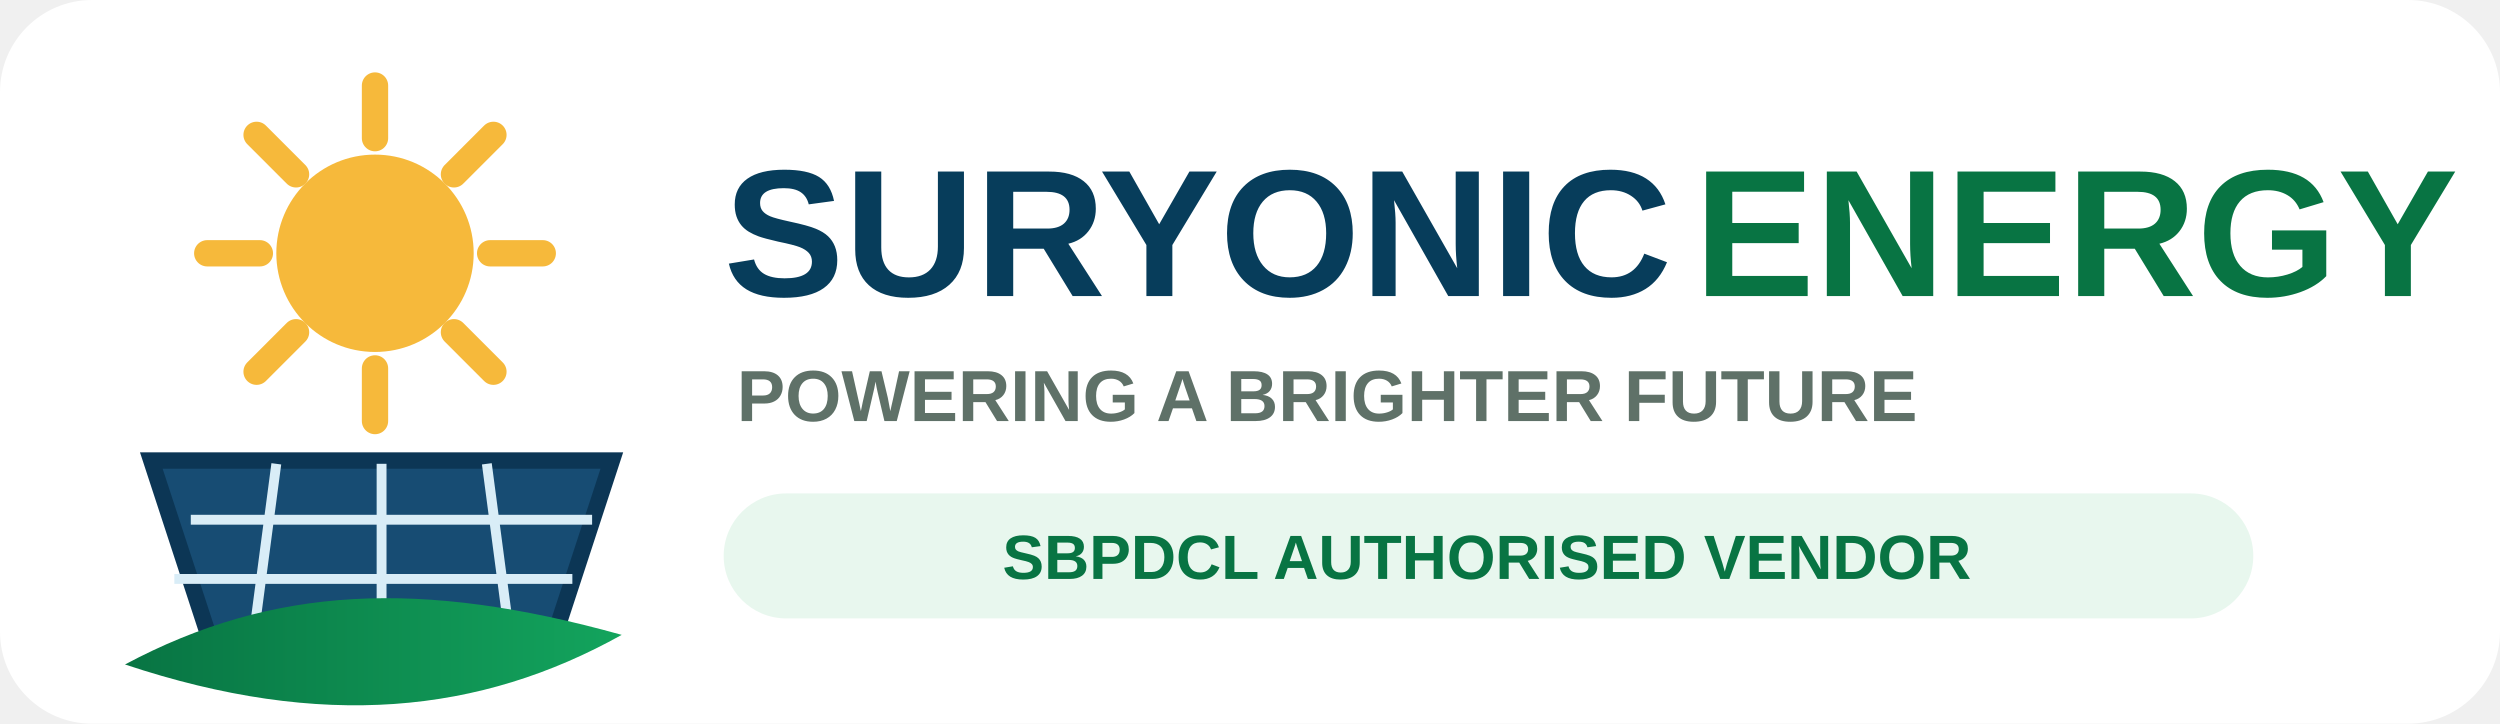
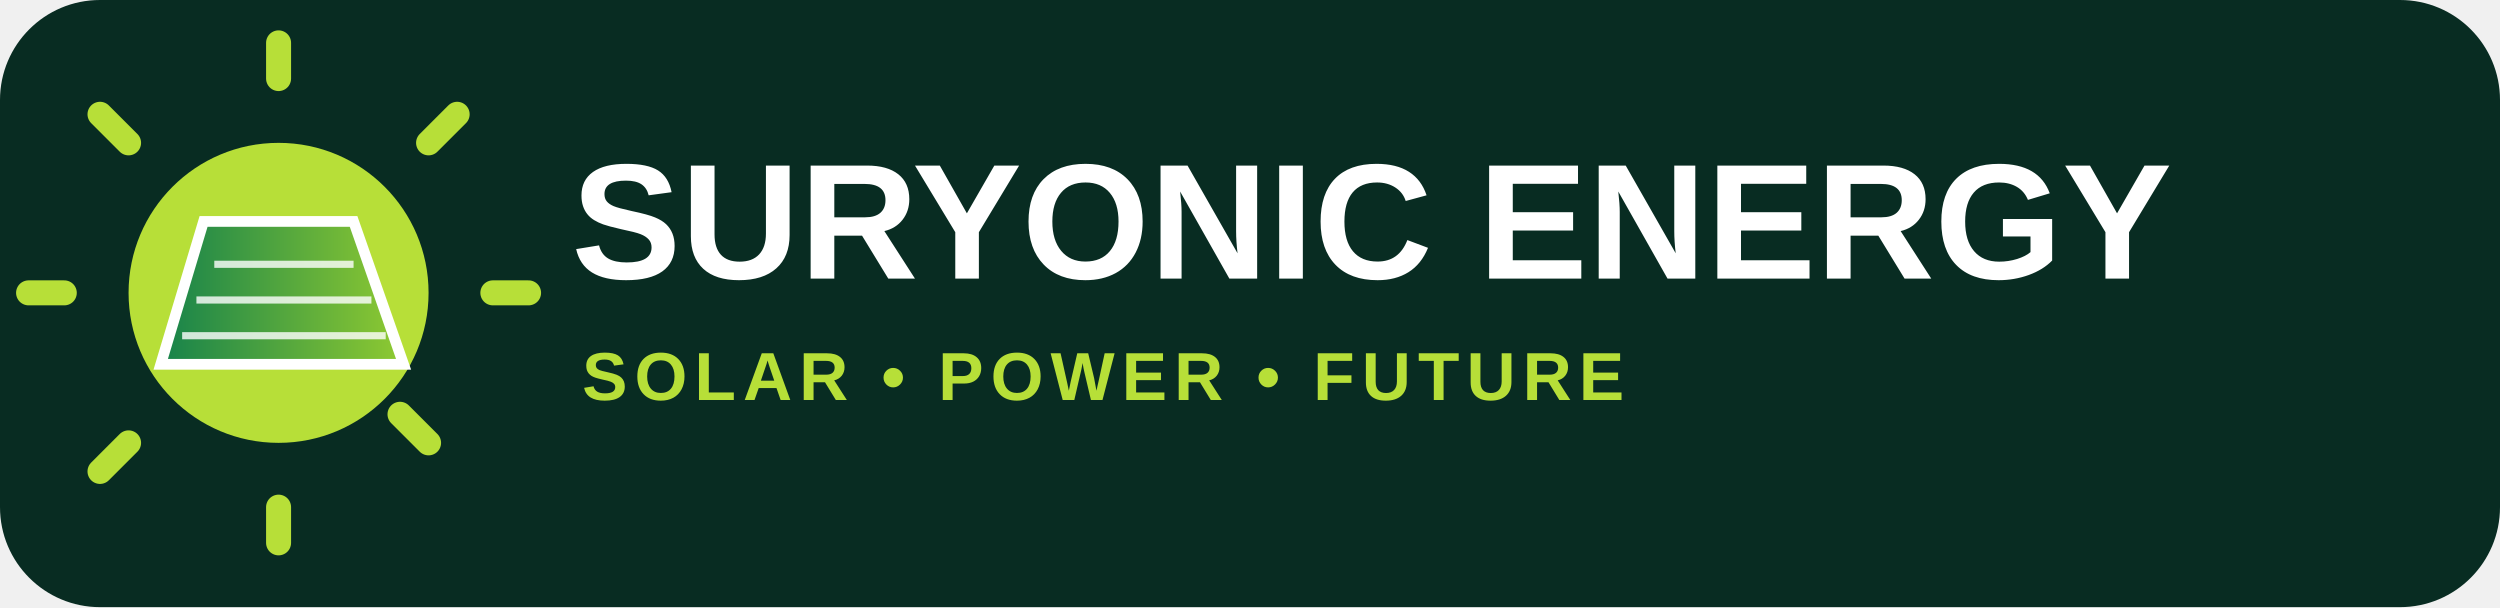
- <svg xmlns="http://www.w3.org/2000/svg" viewBox="0 0 760 220">
+ <svg xmlns="http://www.w3.org/2000/svg" viewBox="0 0 700 170">
  <defs>
    <linearGradient id="g" x1="0" x2="1">
-       <stop stop-color="#087443" />
-       <stop offset="1" stop-color="#13a45d" />
+       <stop stop-color="#16824b" />
+       <stop offset="1" stop-color="#8fca31" />
    </linearGradient>
  </defs>
-   <rect width="760" height="220" rx="28" fill="white" />
-   <g transform="translate(28 22)">
-     <circle cx="86" cy="55" r="30" fill="#f6b93b" />
-     <g stroke="#f6b93b" stroke-width="8" stroke-linecap="round">
-       <path d="M86 4v16M86 90v16M35 55h16M121 55h16M50 19l12 12M110 79l12 12M122 19l-12 12M62 79L50 91" />
-     </g>
-     <path d="M18 118h140l-18 55H36z" fill="#174c73" stroke="#0c3655" stroke-width="5" />
-     <g stroke="#d9edf7" stroke-width="3">
-       <path d="M30 136h122M25 154h121M56 119l-7 53M88 119v54M120 119l7 53" />
-     </g>
-     <path d="M10 180c45-24 90-26 151-9-43 24-91 29-151 9z" fill="url(#g)" />
+   <rect width="700" height="170" rx="28" fill="#082c22" />
+   <circle cx="78" cy="82" r="42" fill="#b7df38" />
+   <g stroke="#b7df38" stroke-width="7" stroke-linecap="round">
+     <path d="M78 22v-10M78 152v-10M18 82H8M148 82h-10M36 40l-8-8M120 124l-8-8M120 40l8-8M36 124l-8 8" />
  </g>
-   <text x="220" y="90" font-family="Arial,sans-serif" font-size="55" font-weight="800" fill="#073d5b">SURYONIC</text>
-   <text x="515" y="90" font-family="Arial,sans-serif" font-size="55" font-weight="800" fill="#087443">ENERGY</text>
-   <text x="224" y="128" font-family="Arial,sans-serif" font-size="22" font-weight="700" fill="#5f7168">POWERING A BRIGHTER FUTURE</text>
-   <rect x="220" y="150" width="465" height="38" rx="19" fill="#e8f7ee" />
-   <text x="452" y="176" text-anchor="middle" font-family="Arial,sans-serif" font-size="19" font-weight="800" fill="#087443">SBPDCL AUTHORISED VENDOR</text>
+   <path d="M45 102h68L99 62H57z" fill="url(#g)" stroke="#fff" stroke-width="3" />
+   <path d="M51 94h57M55 84h49M60 74h39" stroke="#fff" stroke-width="2" opacity=".8" />
+   <text x="160" y="78" font-family="Arial,sans-serif" font-size="46" font-weight="800" fill="#fff">SURYONIC ENERGY</text>
+   <text x="163" y="112" font-family="Arial,sans-serif" font-size="19" font-weight="700" fill="#b7df38" letter-spacing="2">SOLAR • POWER • FUTURE</text>
</svg>
